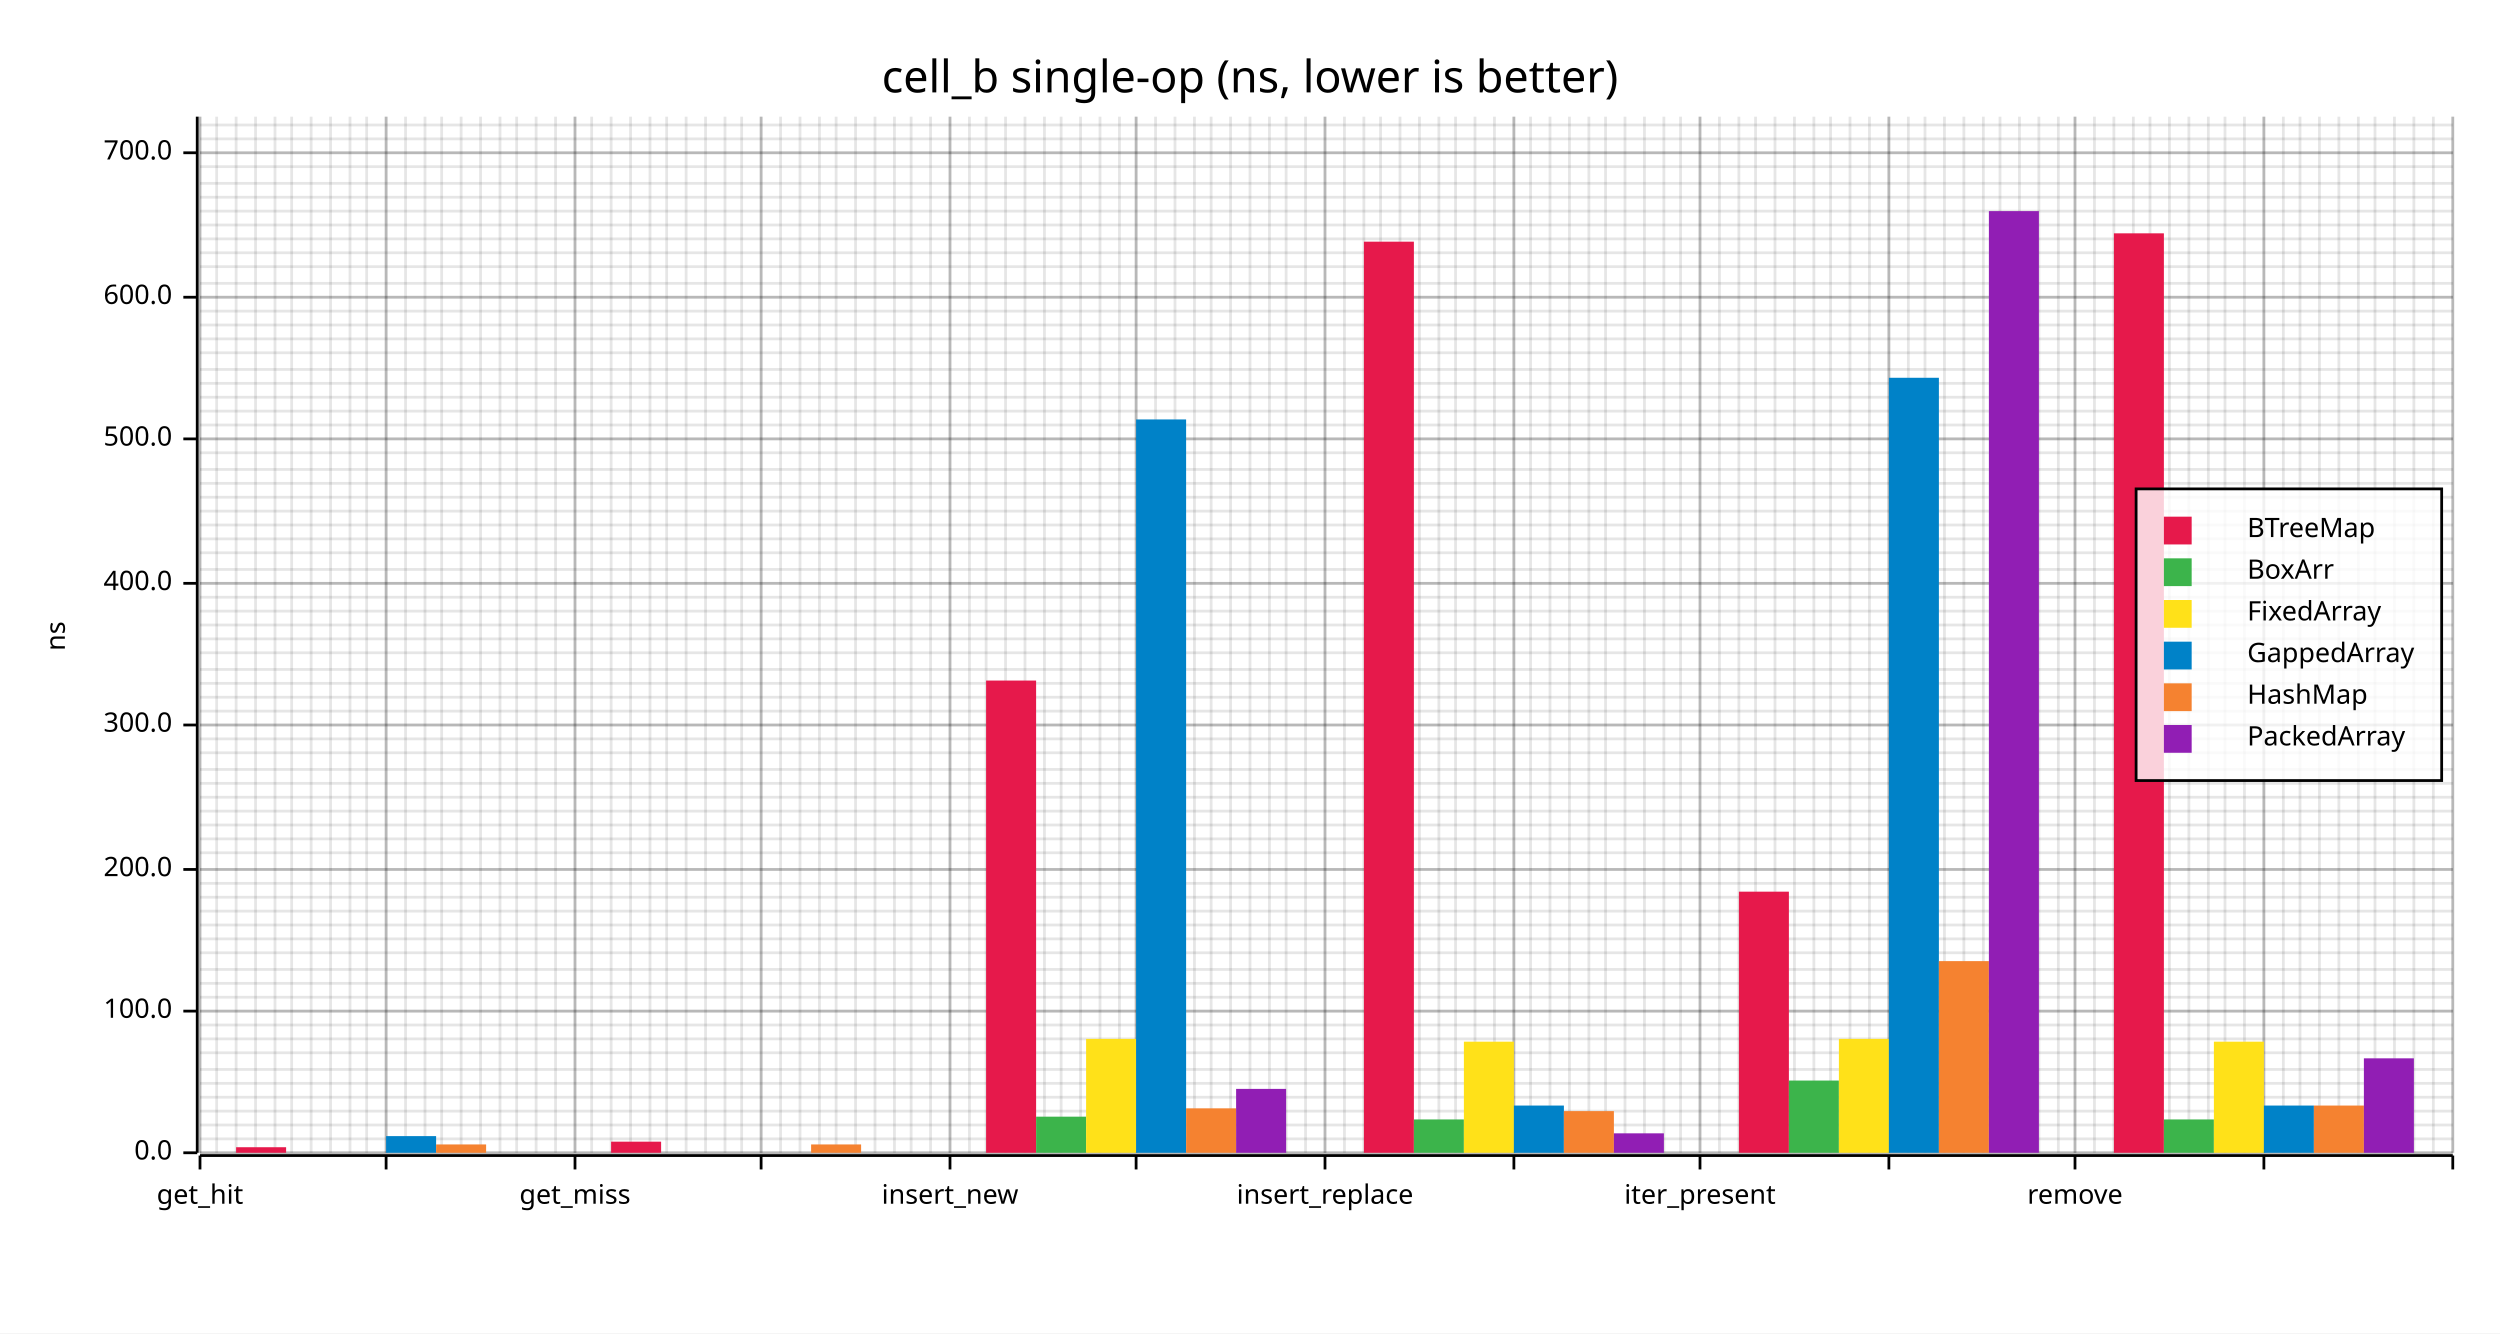
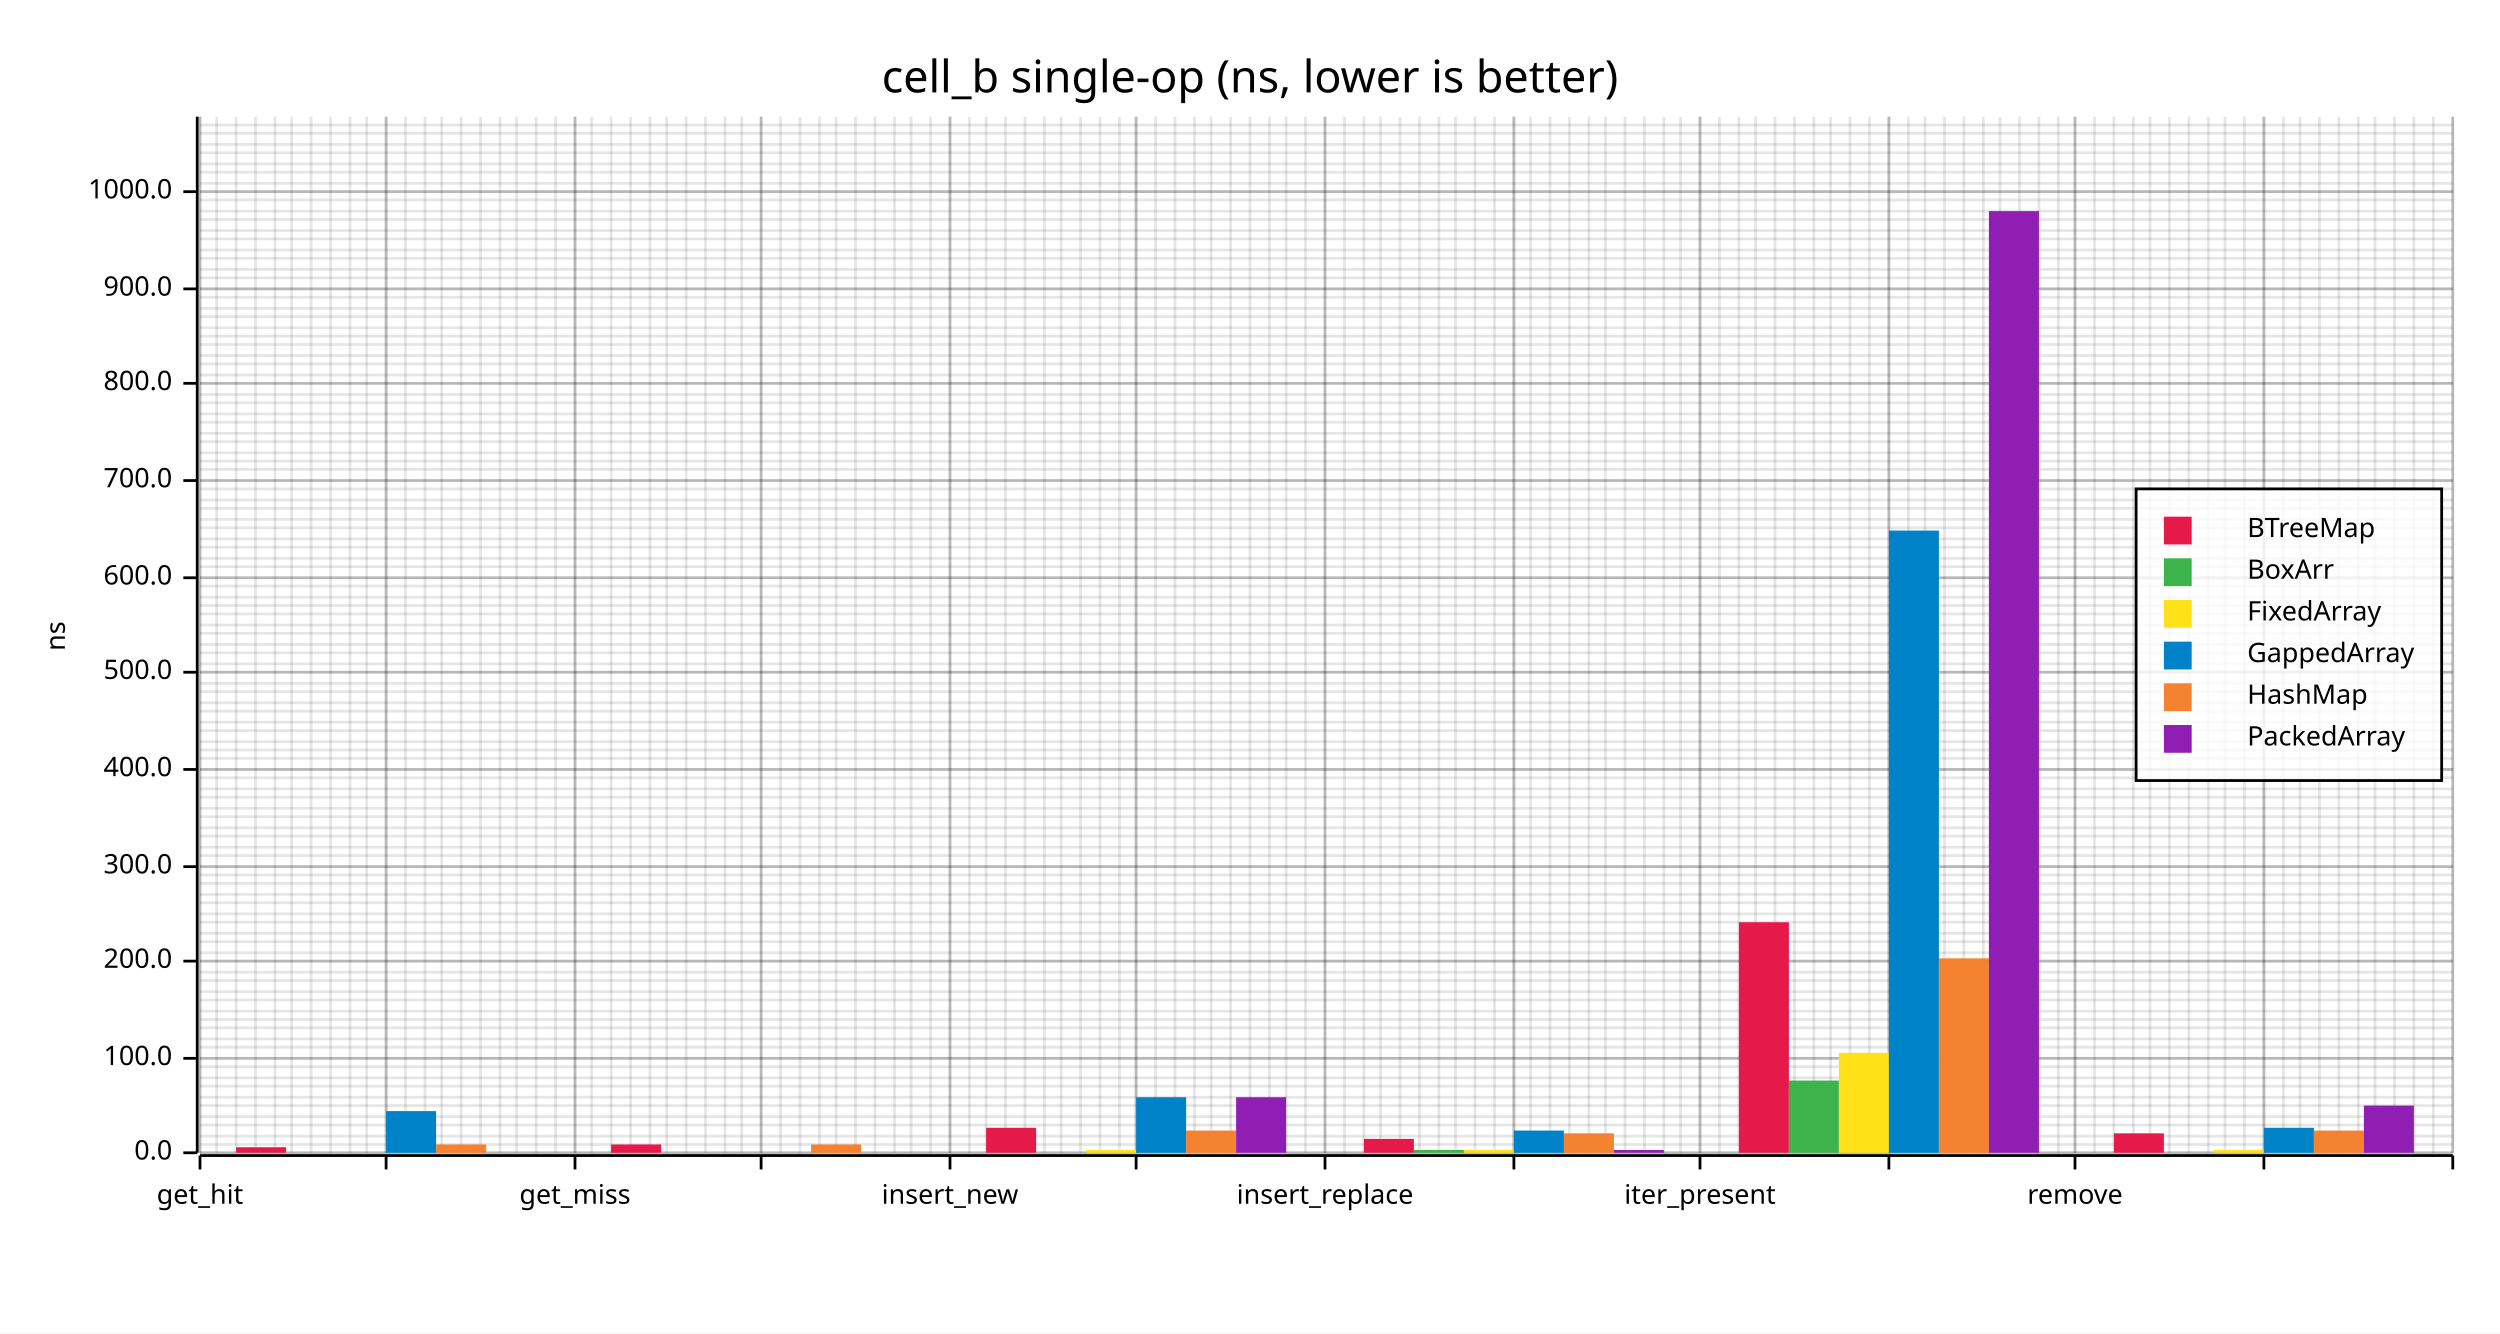
<svg xmlns="http://www.w3.org/2000/svg" width="900" height="480" viewBox="0 0 900 480">
  <rect x="0" y="0" width="900" height="480" opacity="1" fill="#FFFFFF" stroke="none" />
  <text x="450" y="21" dy="0.76em" text-anchor="middle" font-family="sans-serif" font-size="16.129" opacity="1" fill="#000000">
cell_b single-op (ns, lower is better)
</text>
  <line opacity="0.1" stroke="#000000" stroke-width="1" x1="72" y1="415" x2="72" y2="42" />
  <line opacity="0.1" stroke="#000000" stroke-width="1" x1="78" y1="415" x2="78" y2="42" />
  <line opacity="0.1" stroke="#000000" stroke-width="1" x1="85" y1="415" x2="85" y2="42" />
  <line opacity="0.1" stroke="#000000" stroke-width="1" x1="92" y1="415" x2="92" y2="42" />
  <line opacity="0.1" stroke="#000000" stroke-width="1" x1="99" y1="415" x2="99" y2="42" />
  <line opacity="0.1" stroke="#000000" stroke-width="1" x1="105" y1="415" x2="105" y2="42" />
  <line opacity="0.1" stroke="#000000" stroke-width="1" x1="112" y1="415" x2="112" y2="42" />
  <line opacity="0.1" stroke="#000000" stroke-width="1" x1="119" y1="415" x2="119" y2="42" />
  <line opacity="0.1" stroke="#000000" stroke-width="1" x1="126" y1="415" x2="126" y2="42" />
  <line opacity="0.1" stroke="#000000" stroke-width="1" x1="132" y1="415" x2="132" y2="42" />
  <line opacity="0.1" stroke="#000000" stroke-width="1" x1="139" y1="415" x2="139" y2="42" />
  <line opacity="0.1" stroke="#000000" stroke-width="1" x1="146" y1="415" x2="146" y2="42" />
  <line opacity="0.1" stroke="#000000" stroke-width="1" x1="153" y1="415" x2="153" y2="42" />
  <line opacity="0.1" stroke="#000000" stroke-width="1" x1="159" y1="415" x2="159" y2="42" />
  <line opacity="0.1" stroke="#000000" stroke-width="1" x1="166" y1="415" x2="166" y2="42" />
  <line opacity="0.1" stroke="#000000" stroke-width="1" x1="173" y1="415" x2="173" y2="42" />
  <line opacity="0.1" stroke="#000000" stroke-width="1" x1="180" y1="415" x2="180" y2="42" />
  <line opacity="0.1" stroke="#000000" stroke-width="1" x1="186" y1="415" x2="186" y2="42" />
  <line opacity="0.1" stroke="#000000" stroke-width="1" x1="193" y1="415" x2="193" y2="42" />
  <line opacity="0.1" stroke="#000000" stroke-width="1" x1="200" y1="415" x2="200" y2="42" />
  <line opacity="0.1" stroke="#000000" stroke-width="1" x1="207" y1="415" x2="207" y2="42" />
  <line opacity="0.1" stroke="#000000" stroke-width="1" x1="213" y1="415" x2="213" y2="42" />
  <line opacity="0.1" stroke="#000000" stroke-width="1" x1="220" y1="415" x2="220" y2="42" />
  <line opacity="0.1" stroke="#000000" stroke-width="1" x1="227" y1="415" x2="227" y2="42" />
  <line opacity="0.1" stroke="#000000" stroke-width="1" x1="234" y1="415" x2="234" y2="42" />
  <line opacity="0.1" stroke="#000000" stroke-width="1" x1="240" y1="415" x2="240" y2="42" />
  <line opacity="0.1" stroke="#000000" stroke-width="1" x1="247" y1="415" x2="247" y2="42" />
  <line opacity="0.1" stroke="#000000" stroke-width="1" x1="254" y1="415" x2="254" y2="42" />
  <line opacity="0.1" stroke="#000000" stroke-width="1" x1="261" y1="415" x2="261" y2="42" />
  <line opacity="0.1" stroke="#000000" stroke-width="1" x1="267" y1="415" x2="267" y2="42" />
  <line opacity="0.1" stroke="#000000" stroke-width="1" x1="274" y1="415" x2="274" y2="42" />
  <line opacity="0.1" stroke="#000000" stroke-width="1" x1="281" y1="415" x2="281" y2="42" />
  <line opacity="0.1" stroke="#000000" stroke-width="1" x1="288" y1="415" x2="288" y2="42" />
  <line opacity="0.1" stroke="#000000" stroke-width="1" x1="295" y1="415" x2="295" y2="42" />
  <line opacity="0.1" stroke="#000000" stroke-width="1" x1="301" y1="415" x2="301" y2="42" />
  <line opacity="0.1" stroke="#000000" stroke-width="1" x1="308" y1="415" x2="308" y2="42" />
  <line opacity="0.1" stroke="#000000" stroke-width="1" x1="315" y1="415" x2="315" y2="42" />
  <line opacity="0.1" stroke="#000000" stroke-width="1" x1="322" y1="415" x2="322" y2="42" />
  <line opacity="0.1" stroke="#000000" stroke-width="1" x1="328" y1="415" x2="328" y2="42" />
  <line opacity="0.1" stroke="#000000" stroke-width="1" x1="335" y1="415" x2="335" y2="42" />
  <line opacity="0.1" stroke="#000000" stroke-width="1" x1="342" y1="415" x2="342" y2="42" />
  <line opacity="0.1" stroke="#000000" stroke-width="1" x1="349" y1="415" x2="349" y2="42" />
  <line opacity="0.1" stroke="#000000" stroke-width="1" x1="355" y1="415" x2="355" y2="42" />
  <line opacity="0.1" stroke="#000000" stroke-width="1" x1="362" y1="415" x2="362" y2="42" />
  <line opacity="0.1" stroke="#000000" stroke-width="1" x1="369" y1="415" x2="369" y2="42" />
  <line opacity="0.1" stroke="#000000" stroke-width="1" x1="376" y1="415" x2="376" y2="42" />
  <line opacity="0.1" stroke="#000000" stroke-width="1" x1="382" y1="415" x2="382" y2="42" />
  <line opacity="0.1" stroke="#000000" stroke-width="1" x1="389" y1="415" x2="389" y2="42" />
  <line opacity="0.1" stroke="#000000" stroke-width="1" x1="396" y1="415" x2="396" y2="42" />
  <line opacity="0.1" stroke="#000000" stroke-width="1" x1="403" y1="415" x2="403" y2="42" />
  <line opacity="0.1" stroke="#000000" stroke-width="1" x1="409" y1="415" x2="409" y2="42" />
  <line opacity="0.1" stroke="#000000" stroke-width="1" x1="416" y1="415" x2="416" y2="42" />
  <line opacity="0.1" stroke="#000000" stroke-width="1" x1="423" y1="415" x2="423" y2="42" />
  <line opacity="0.1" stroke="#000000" stroke-width="1" x1="430" y1="415" x2="430" y2="42" />
  <line opacity="0.1" stroke="#000000" stroke-width="1" x1="436" y1="415" x2="436" y2="42" />
  <line opacity="0.1" stroke="#000000" stroke-width="1" x1="443" y1="415" x2="443" y2="42" />
  <line opacity="0.1" stroke="#000000" stroke-width="1" x1="450" y1="415" x2="450" y2="42" />
  <line opacity="0.1" stroke="#000000" stroke-width="1" x1="457" y1="415" x2="457" y2="42" />
  <line opacity="0.1" stroke="#000000" stroke-width="1" x1="463" y1="415" x2="463" y2="42" />
  <line opacity="0.1" stroke="#000000" stroke-width="1" x1="470" y1="415" x2="470" y2="42" />
  <line opacity="0.1" stroke="#000000" stroke-width="1" x1="477" y1="415" x2="477" y2="42" />
  <line opacity="0.1" stroke="#000000" stroke-width="1" x1="484" y1="415" x2="484" y2="42" />
  <line opacity="0.1" stroke="#000000" stroke-width="1" x1="491" y1="415" x2="491" y2="42" />
  <line opacity="0.1" stroke="#000000" stroke-width="1" x1="497" y1="415" x2="497" y2="42" />
  <line opacity="0.1" stroke="#000000" stroke-width="1" x1="504" y1="415" x2="504" y2="42" />
  <line opacity="0.1" stroke="#000000" stroke-width="1" x1="511" y1="415" x2="511" y2="42" />
  <line opacity="0.1" stroke="#000000" stroke-width="1" x1="518" y1="415" x2="518" y2="42" />
  <line opacity="0.1" stroke="#000000" stroke-width="1" x1="524" y1="415" x2="524" y2="42" />
  <line opacity="0.1" stroke="#000000" stroke-width="1" x1="531" y1="415" x2="531" y2="42" />
  <line opacity="0.1" stroke="#000000" stroke-width="1" x1="538" y1="415" x2="538" y2="42" />
  <line opacity="0.1" stroke="#000000" stroke-width="1" x1="545" y1="415" x2="545" y2="42" />
  <line opacity="0.1" stroke="#000000" stroke-width="1" x1="551" y1="415" x2="551" y2="42" />
  <line opacity="0.1" stroke="#000000" stroke-width="1" x1="558" y1="415" x2="558" y2="42" />
  <line opacity="0.1" stroke="#000000" stroke-width="1" x1="565" y1="415" x2="565" y2="42" />
  <line opacity="0.1" stroke="#000000" stroke-width="1" x1="572" y1="415" x2="572" y2="42" />
  <line opacity="0.1" stroke="#000000" stroke-width="1" x1="578" y1="415" x2="578" y2="42" />
  <line opacity="0.1" stroke="#000000" stroke-width="1" x1="585" y1="415" x2="585" y2="42" />
  <line opacity="0.1" stroke="#000000" stroke-width="1" x1="592" y1="415" x2="592" y2="42" />
  <line opacity="0.1" stroke="#000000" stroke-width="1" x1="599" y1="415" x2="599" y2="42" />
  <line opacity="0.1" stroke="#000000" stroke-width="1" x1="605" y1="415" x2="605" y2="42" />
  <line opacity="0.1" stroke="#000000" stroke-width="1" x1="612" y1="415" x2="612" y2="42" />
  <line opacity="0.1" stroke="#000000" stroke-width="1" x1="619" y1="415" x2="619" y2="42" />
  <line opacity="0.1" stroke="#000000" stroke-width="1" x1="626" y1="415" x2="626" y2="42" />
  <line opacity="0.1" stroke="#000000" stroke-width="1" x1="632" y1="415" x2="632" y2="42" />
  <line opacity="0.1" stroke="#000000" stroke-width="1" x1="639" y1="415" x2="639" y2="42" />
  <line opacity="0.1" stroke="#000000" stroke-width="1" x1="646" y1="415" x2="646" y2="42" />
  <line opacity="0.1" stroke="#000000" stroke-width="1" x1="653" y1="415" x2="653" y2="42" />
  <line opacity="0.1" stroke="#000000" stroke-width="1" x1="659" y1="415" x2="659" y2="42" />
  <line opacity="0.1" stroke="#000000" stroke-width="1" x1="666" y1="415" x2="666" y2="42" />
  <line opacity="0.1" stroke="#000000" stroke-width="1" x1="673" y1="415" x2="673" y2="42" />
  <line opacity="0.1" stroke="#000000" stroke-width="1" x1="680" y1="415" x2="680" y2="42" />
  <line opacity="0.1" stroke="#000000" stroke-width="1" x1="687" y1="415" x2="687" y2="42" />
  <line opacity="0.1" stroke="#000000" stroke-width="1" x1="693" y1="415" x2="693" y2="42" />
  <line opacity="0.1" stroke="#000000" stroke-width="1" x1="700" y1="415" x2="700" y2="42" />
  <line opacity="0.1" stroke="#000000" stroke-width="1" x1="707" y1="415" x2="707" y2="42" />
  <line opacity="0.1" stroke="#000000" stroke-width="1" x1="714" y1="415" x2="714" y2="42" />
  <line opacity="0.1" stroke="#000000" stroke-width="1" x1="720" y1="415" x2="720" y2="42" />
  <line opacity="0.1" stroke="#000000" stroke-width="1" x1="727" y1="415" x2="727" y2="42" />
  <line opacity="0.1" stroke="#000000" stroke-width="1" x1="734" y1="415" x2="734" y2="42" />
  <line opacity="0.1" stroke="#000000" stroke-width="1" x1="741" y1="415" x2="741" y2="42" />
  <line opacity="0.1" stroke="#000000" stroke-width="1" x1="747" y1="415" x2="747" y2="42" />
  <line opacity="0.1" stroke="#000000" stroke-width="1" x1="754" y1="415" x2="754" y2="42" />
  <line opacity="0.1" stroke="#000000" stroke-width="1" x1="761" y1="415" x2="761" y2="42" />
  <line opacity="0.1" stroke="#000000" stroke-width="1" x1="768" y1="415" x2="768" y2="42" />
  <line opacity="0.1" stroke="#000000" stroke-width="1" x1="774" y1="415" x2="774" y2="42" />
  <line opacity="0.1" stroke="#000000" stroke-width="1" x1="781" y1="415" x2="781" y2="42" />
  <line opacity="0.1" stroke="#000000" stroke-width="1" x1="788" y1="415" x2="788" y2="42" />
  <line opacity="0.1" stroke="#000000" stroke-width="1" x1="795" y1="415" x2="795" y2="42" />
  <line opacity="0.1" stroke="#000000" stroke-width="1" x1="801" y1="415" x2="801" y2="42" />
  <line opacity="0.1" stroke="#000000" stroke-width="1" x1="808" y1="415" x2="808" y2="42" />
  <line opacity="0.1" stroke="#000000" stroke-width="1" x1="815" y1="415" x2="815" y2="42" />
  <line opacity="0.1" stroke="#000000" stroke-width="1" x1="822" y1="415" x2="822" y2="42" />
  <line opacity="0.1" stroke="#000000" stroke-width="1" x1="828" y1="415" x2="828" y2="42" />
  <line opacity="0.1" stroke="#000000" stroke-width="1" x1="835" y1="415" x2="835" y2="42" />
  <line opacity="0.1" stroke="#000000" stroke-width="1" x1="842" y1="415" x2="842" y2="42" />
  <line opacity="0.1" stroke="#000000" stroke-width="1" x1="849" y1="415" x2="849" y2="42" />
  <line opacity="0.1" stroke="#000000" stroke-width="1" x1="855" y1="415" x2="855" y2="42" />
  <line opacity="0.1" stroke="#000000" stroke-width="1" x1="862" y1="415" x2="862" y2="42" />
  <line opacity="0.1" stroke="#000000" stroke-width="1" x1="869" y1="415" x2="869" y2="42" />
  <line opacity="0.1" stroke="#000000" stroke-width="1" x1="876" y1="415" x2="876" y2="42" />
  <line opacity="0.1" stroke="#000000" stroke-width="1" x1="883" y1="415" x2="883" y2="42" />
  <line opacity="0.1" stroke="#000000" stroke-width="1" x1="72" y1="415" x2="883" y2="415" />
-   <line opacity="0.1" stroke="#000000" stroke-width="1" x1="72" y1="410" x2="883" y2="410" />
+   <line opacity="0.1" stroke="#000000" stroke-width="1" x1="72" y1="412" x2="883" y2="412" />
+   <line opacity="0.1" stroke="#000000" stroke-width="1" x1="72" y1="409" x2="883" y2="409" />
  <line opacity="0.1" stroke="#000000" stroke-width="1" x1="72" y1="405" x2="883" y2="405" />
-   <line opacity="0.1" stroke="#000000" stroke-width="1" x1="72" y1="400" x2="883" y2="400" />
+   <line opacity="0.1" stroke="#000000" stroke-width="1" x1="72" y1="402" x2="883" y2="402" />
+   <line opacity="0.1" stroke="#000000" stroke-width="1" x1="72" y1="398" x2="883" y2="398" />
  <line opacity="0.1" stroke="#000000" stroke-width="1" x1="72" y1="395" x2="883" y2="395" />
-   <line opacity="0.1" stroke="#000000" stroke-width="1" x1="72" y1="390" x2="883" y2="390" />
-   <line opacity="0.1" stroke="#000000" stroke-width="1" x1="72" y1="385" x2="883" y2="385" />
-   <line opacity="0.1" stroke="#000000" stroke-width="1" x1="72" y1="379" x2="883" y2="379" />
+   <line opacity="0.1" stroke="#000000" stroke-width="1" x1="72" y1="391" x2="883" y2="391" />
+   <line opacity="0.1" stroke="#000000" stroke-width="1" x1="72" y1="388" x2="883" y2="388" />
+   <line opacity="0.1" stroke="#000000" stroke-width="1" x1="72" y1="384" x2="883" y2="384" />
+   <line opacity="0.1" stroke="#000000" stroke-width="1" x1="72" y1="381" x2="883" y2="381" />
+   <line opacity="0.1" stroke="#000000" stroke-width="1" x1="72" y1="377" x2="883" y2="377" />
  <line opacity="0.1" stroke="#000000" stroke-width="1" x1="72" y1="374" x2="883" y2="374" />
-   <line opacity="0.1" stroke="#000000" stroke-width="1" x1="72" y1="369" x2="883" y2="369" />
+   <line opacity="0.1" stroke="#000000" stroke-width="1" x1="72" y1="370" x2="883" y2="370" />
+   <line opacity="0.1" stroke="#000000" stroke-width="1" x1="72" y1="367" x2="883" y2="367" />
  <line opacity="0.1" stroke="#000000" stroke-width="1" x1="72" y1="364" x2="883" y2="364" />
-   <line opacity="0.1" stroke="#000000" stroke-width="1" x1="72" y1="359" x2="883" y2="359" />
-   <line opacity="0.1" stroke="#000000" stroke-width="1" x1="72" y1="354" x2="883" y2="354" />
-   <line opacity="0.1" stroke="#000000" stroke-width="1" x1="72" y1="349" x2="883" y2="349" />
+   <line opacity="0.1" stroke="#000000" stroke-width="1" x1="72" y1="360" x2="883" y2="360" />
+   <line opacity="0.1" stroke="#000000" stroke-width="1" x1="72" y1="357" x2="883" y2="357" />
+   <line opacity="0.1" stroke="#000000" stroke-width="1" x1="72" y1="353" x2="883" y2="353" />
+   <line opacity="0.1" stroke="#000000" stroke-width="1" x1="72" y1="350" x2="883" y2="350" />
+   <line opacity="0.1" stroke="#000000" stroke-width="1" x1="72" y1="346" x2="883" y2="346" />
  <line opacity="0.1" stroke="#000000" stroke-width="1" x1="72" y1="343" x2="883" y2="343" />
-   <line opacity="0.1" stroke="#000000" stroke-width="1" x1="72" y1="338" x2="883" y2="338" />
-   <line opacity="0.1" stroke="#000000" stroke-width="1" x1="72" y1="333" x2="883" y2="333" />
-   <line opacity="0.1" stroke="#000000" stroke-width="1" x1="72" y1="328" x2="883" y2="328" />
-   <line opacity="0.1" stroke="#000000" stroke-width="1" x1="72" y1="323" x2="883" y2="323" />
+   <line opacity="0.1" stroke="#000000" stroke-width="1" x1="72" y1="339" x2="883" y2="339" />
+   <line opacity="0.1" stroke="#000000" stroke-width="1" x1="72" y1="336" x2="883" y2="336" />
+   <line opacity="0.1" stroke="#000000" stroke-width="1" x1="72" y1="332" x2="883" y2="332" />
+   <line opacity="0.1" stroke="#000000" stroke-width="1" x1="72" y1="329" x2="883" y2="329" />
+   <line opacity="0.1" stroke="#000000" stroke-width="1" x1="72" y1="325" x2="883" y2="325" />
+   <line opacity="0.1" stroke="#000000" stroke-width="1" x1="72" y1="322" x2="883" y2="322" />
  <line opacity="0.1" stroke="#000000" stroke-width="1" x1="72" y1="318" x2="883" y2="318" />
-   <line opacity="0.1" stroke="#000000" stroke-width="1" x1="72" y1="313" x2="883" y2="313" />
-   <line opacity="0.1" stroke="#000000" stroke-width="1" x1="72" y1="307" x2="883" y2="307" />
-   <line opacity="0.1" stroke="#000000" stroke-width="1" x1="72" y1="302" x2="883" y2="302" />
-   <line opacity="0.1" stroke="#000000" stroke-width="1" x1="72" y1="297" x2="883" y2="297" />
-   <line opacity="0.1" stroke="#000000" stroke-width="1" x1="72" y1="292" x2="883" y2="292" />
+   <line opacity="0.1" stroke="#000000" stroke-width="1" x1="72" y1="315" x2="883" y2="315" />
+   <line opacity="0.1" stroke="#000000" stroke-width="1" x1="72" y1="312" x2="883" y2="312" />
+   <line opacity="0.1" stroke="#000000" stroke-width="1" x1="72" y1="308" x2="883" y2="308" />
+   <line opacity="0.1" stroke="#000000" stroke-width="1" x1="72" y1="305" x2="883" y2="305" />
+   <line opacity="0.1" stroke="#000000" stroke-width="1" x1="72" y1="301" x2="883" y2="301" />
+   <line opacity="0.1" stroke="#000000" stroke-width="1" x1="72" y1="298" x2="883" y2="298" />
+   <line opacity="0.1" stroke="#000000" stroke-width="1" x1="72" y1="294" x2="883" y2="294" />
+   <line opacity="0.1" stroke="#000000" stroke-width="1" x1="72" y1="291" x2="883" y2="291" />
  <line opacity="0.1" stroke="#000000" stroke-width="1" x1="72" y1="287" x2="883" y2="287" />
-   <line opacity="0.1" stroke="#000000" stroke-width="1" x1="72" y1="282" x2="883" y2="282" />
+   <line opacity="0.1" stroke="#000000" stroke-width="1" x1="72" y1="284" x2="883" y2="284" />
+   <line opacity="0.1" stroke="#000000" stroke-width="1" x1="72" y1="280" x2="883" y2="280" />
  <line opacity="0.1" stroke="#000000" stroke-width="1" x1="72" y1="277" x2="883" y2="277" />
-   <line opacity="0.1" stroke="#000000" stroke-width="1" x1="72" y1="271" x2="883" y2="271" />
-   <line opacity="0.1" stroke="#000000" stroke-width="1" x1="72" y1="266" x2="883" y2="266" />
-   <line opacity="0.1" stroke="#000000" stroke-width="1" x1="72" y1="261" x2="883" y2="261" />
+   <line opacity="0.1" stroke="#000000" stroke-width="1" x1="72" y1="273" x2="883" y2="273" />
+   <line opacity="0.1" stroke="#000000" stroke-width="1" x1="72" y1="270" x2="883" y2="270" />
+   <line opacity="0.1" stroke="#000000" stroke-width="1" x1="72" y1="267" x2="883" y2="267" />
+   <line opacity="0.1" stroke="#000000" stroke-width="1" x1="72" y1="263" x2="883" y2="263" />
+   <line opacity="0.1" stroke="#000000" stroke-width="1" x1="72" y1="260" x2="883" y2="260" />
  <line opacity="0.1" stroke="#000000" stroke-width="1" x1="72" y1="256" x2="883" y2="256" />
-   <line opacity="0.1" stroke="#000000" stroke-width="1" x1="72" y1="251" x2="883" y2="251" />
+   <line opacity="0.1" stroke="#000000" stroke-width="1" x1="72" y1="253" x2="883" y2="253" />
+   <line opacity="0.1" stroke="#000000" stroke-width="1" x1="72" y1="249" x2="883" y2="249" />
  <line opacity="0.1" stroke="#000000" stroke-width="1" x1="72" y1="246" x2="883" y2="246" />
-   <line opacity="0.1" stroke="#000000" stroke-width="1" x1="72" y1="241" x2="883" y2="241" />
+   <line opacity="0.1" stroke="#000000" stroke-width="1" x1="72" y1="242" x2="883" y2="242" />
+   <line opacity="0.1" stroke="#000000" stroke-width="1" x1="72" y1="239" x2="883" y2="239" />
  <line opacity="0.1" stroke="#000000" stroke-width="1" x1="72" y1="235" x2="883" y2="235" />
-   <line opacity="0.1" stroke="#000000" stroke-width="1" x1="72" y1="230" x2="883" y2="230" />
+   <line opacity="0.1" stroke="#000000" stroke-width="1" x1="72" y1="232" x2="883" y2="232" />
+   <line opacity="0.1" stroke="#000000" stroke-width="1" x1="72" y1="228" x2="883" y2="228" />
  <line opacity="0.1" stroke="#000000" stroke-width="1" x1="72" y1="225" x2="883" y2="225" />
-   <line opacity="0.1" stroke="#000000" stroke-width="1" x1="72" y1="220" x2="883" y2="220" />
+   <line opacity="0.1" stroke="#000000" stroke-width="1" x1="72" y1="221" x2="883" y2="221" />
+   <line opacity="0.1" stroke="#000000" stroke-width="1" x1="72" y1="218" x2="883" y2="218" />
  <line opacity="0.1" stroke="#000000" stroke-width="1" x1="72" y1="215" x2="883" y2="215" />
-   <line opacity="0.1" stroke="#000000" stroke-width="1" x1="72" y1="210" x2="883" y2="210" />
-   <line opacity="0.1" stroke="#000000" stroke-width="1" x1="72" y1="205" x2="883" y2="205" />
-   <line opacity="0.1" stroke="#000000" stroke-width="1" x1="72" y1="199" x2="883" y2="199" />
+   <line opacity="0.1" stroke="#000000" stroke-width="1" x1="72" y1="211" x2="883" y2="211" />
+   <line opacity="0.1" stroke="#000000" stroke-width="1" x1="72" y1="208" x2="883" y2="208" />
+   <line opacity="0.1" stroke="#000000" stroke-width="1" x1="72" y1="204" x2="883" y2="204" />
+   <line opacity="0.1" stroke="#000000" stroke-width="1" x1="72" y1="201" x2="883" y2="201" />
+   <line opacity="0.1" stroke="#000000" stroke-width="1" x1="72" y1="197" x2="883" y2="197" />
  <line opacity="0.1" stroke="#000000" stroke-width="1" x1="72" y1="194" x2="883" y2="194" />
-   <line opacity="0.1" stroke="#000000" stroke-width="1" x1="72" y1="189" x2="883" y2="189" />
-   <line opacity="0.1" stroke="#000000" stroke-width="1" x1="72" y1="184" x2="883" y2="184" />
-   <line opacity="0.1" stroke="#000000" stroke-width="1" x1="72" y1="179" x2="883" y2="179" />
-   <line opacity="0.1" stroke="#000000" stroke-width="1" x1="72" y1="174" x2="883" y2="174" />
+   <line opacity="0.1" stroke="#000000" stroke-width="1" x1="72" y1="190" x2="883" y2="190" />
+   <line opacity="0.1" stroke="#000000" stroke-width="1" x1="72" y1="187" x2="883" y2="187" />
+   <line opacity="0.1" stroke="#000000" stroke-width="1" x1="72" y1="183" x2="883" y2="183" />
+   <line opacity="0.1" stroke="#000000" stroke-width="1" x1="72" y1="180" x2="883" y2="180" />
+   <line opacity="0.1" stroke="#000000" stroke-width="1" x1="72" y1="176" x2="883" y2="176" />
+   <line opacity="0.1" stroke="#000000" stroke-width="1" x1="72" y1="173" x2="883" y2="173" />
  <line opacity="0.1" stroke="#000000" stroke-width="1" x1="72" y1="169" x2="883" y2="169" />
+   <line opacity="0.1" stroke="#000000" stroke-width="1" x1="72" y1="166" x2="883" y2="166" />
  <line opacity="0.1" stroke="#000000" stroke-width="1" x1="72" y1="163" x2="883" y2="163" />
-   <line opacity="0.1" stroke="#000000" stroke-width="1" x1="72" y1="158" x2="883" y2="158" />
-   <line opacity="0.1" stroke="#000000" stroke-width="1" x1="72" y1="153" x2="883" y2="153" />
-   <line opacity="0.1" stroke="#000000" stroke-width="1" x1="72" y1="148" x2="883" y2="148" />
-   <line opacity="0.1" stroke="#000000" stroke-width="1" x1="72" y1="143" x2="883" y2="143" />
+   <line opacity="0.1" stroke="#000000" stroke-width="1" x1="72" y1="159" x2="883" y2="159" />
+   <line opacity="0.1" stroke="#000000" stroke-width="1" x1="72" y1="156" x2="883" y2="156" />
+   <line opacity="0.1" stroke="#000000" stroke-width="1" x1="72" y1="152" x2="883" y2="152" />
+   <line opacity="0.1" stroke="#000000" stroke-width="1" x1="72" y1="149" x2="883" y2="149" />
+   <line opacity="0.1" stroke="#000000" stroke-width="1" x1="72" y1="145" x2="883" y2="145" />
+   <line opacity="0.1" stroke="#000000" stroke-width="1" x1="72" y1="142" x2="883" y2="142" />
  <line opacity="0.1" stroke="#000000" stroke-width="1" x1="72" y1="138" x2="883" y2="138" />
-   <line opacity="0.1" stroke="#000000" stroke-width="1" x1="72" y1="133" x2="883" y2="133" />
-   <line opacity="0.1" stroke="#000000" stroke-width="1" x1="72" y1="127" x2="883" y2="127" />
-   <line opacity="0.1" stroke="#000000" stroke-width="1" x1="72" y1="122" x2="883" y2="122" />
-   <line opacity="0.1" stroke="#000000" stroke-width="1" x1="72" y1="117" x2="883" y2="117" />
-   <line opacity="0.1" stroke="#000000" stroke-width="1" x1="72" y1="112" x2="883" y2="112" />
+   <line opacity="0.1" stroke="#000000" stroke-width="1" x1="72" y1="135" x2="883" y2="135" />
+   <line opacity="0.1" stroke="#000000" stroke-width="1" x1="72" y1="131" x2="883" y2="131" />
+   <line opacity="0.1" stroke="#000000" stroke-width="1" x1="72" y1="128" x2="883" y2="128" />
+   <line opacity="0.1" stroke="#000000" stroke-width="1" x1="72" y1="124" x2="883" y2="124" />
+   <line opacity="0.1" stroke="#000000" stroke-width="1" x1="72" y1="121" x2="883" y2="121" />
+   <line opacity="0.1" stroke="#000000" stroke-width="1" x1="72" y1="118" x2="883" y2="118" />
+   <line opacity="0.1" stroke="#000000" stroke-width="1" x1="72" y1="114" x2="883" y2="114" />
+   <line opacity="0.1" stroke="#000000" stroke-width="1" x1="72" y1="111" x2="883" y2="111" />
  <line opacity="0.1" stroke="#000000" stroke-width="1" x1="72" y1="107" x2="883" y2="107" />
-   <line opacity="0.1" stroke="#000000" stroke-width="1" x1="72" y1="102" x2="883" y2="102" />
-   <line opacity="0.1" stroke="#000000" stroke-width="1" x1="72" y1="96" x2="883" y2="96" />
-   <line opacity="0.1" stroke="#000000" stroke-width="1" x1="72" y1="91" x2="883" y2="91" />
+   <line opacity="0.1" stroke="#000000" stroke-width="1" x1="72" y1="104" x2="883" y2="104" />
+   <line opacity="0.1" stroke="#000000" stroke-width="1" x1="72" y1="100" x2="883" y2="100" />
+   <line opacity="0.1" stroke="#000000" stroke-width="1" x1="72" y1="97" x2="883" y2="97" />
+   <line opacity="0.1" stroke="#000000" stroke-width="1" x1="72" y1="93" x2="883" y2="93" />
+   <line opacity="0.1" stroke="#000000" stroke-width="1" x1="72" y1="90" x2="883" y2="90" />
  <line opacity="0.1" stroke="#000000" stroke-width="1" x1="72" y1="86" x2="883" y2="86" />
-   <line opacity="0.1" stroke="#000000" stroke-width="1" x1="72" y1="81" x2="883" y2="81" />
+   <line opacity="0.1" stroke="#000000" stroke-width="1" x1="72" y1="83" x2="883" y2="83" />
+   <line opacity="0.1" stroke="#000000" stroke-width="1" x1="72" y1="79" x2="883" y2="79" />
  <line opacity="0.1" stroke="#000000" stroke-width="1" x1="72" y1="76" x2="883" y2="76" />
-   <line opacity="0.1" stroke="#000000" stroke-width="1" x1="72" y1="71" x2="883" y2="71" />
+   <line opacity="0.1" stroke="#000000" stroke-width="1" x1="72" y1="72" x2="883" y2="72" />
+   <line opacity="0.1" stroke="#000000" stroke-width="1" x1="72" y1="69" x2="883" y2="69" />
  <line opacity="0.1" stroke="#000000" stroke-width="1" x1="72" y1="66" x2="883" y2="66" />
-   <line opacity="0.1" stroke="#000000" stroke-width="1" x1="72" y1="60" x2="883" y2="60" />
+   <line opacity="0.1" stroke="#000000" stroke-width="1" x1="72" y1="62" x2="883" y2="62" />
+   <line opacity="0.1" stroke="#000000" stroke-width="1" x1="72" y1="59" x2="883" y2="59" />
  <line opacity="0.1" stroke="#000000" stroke-width="1" x1="72" y1="55" x2="883" y2="55" />
-   <line opacity="0.1" stroke="#000000" stroke-width="1" x1="72" y1="50" x2="883" y2="50" />
+   <line opacity="0.1" stroke="#000000" stroke-width="1" x1="72" y1="52" x2="883" y2="52" />
+   <line opacity="0.1" stroke="#000000" stroke-width="1" x1="72" y1="48" x2="883" y2="48" />
  <line opacity="0.1" stroke="#000000" stroke-width="1" x1="72" y1="45" x2="883" y2="45" />
  <text x="16" y="229" dy="0.76em" text-anchor="middle" font-family="sans-serif" font-size="9.677" opacity="1" fill="#000000" transform="rotate(270, 16, 229)">
ns
</text>
  <line opacity="0.2" stroke="#000000" stroke-width="1" x1="72" y1="415" x2="72" y2="42" />
  <line opacity="0.2" stroke="#000000" stroke-width="1" x1="139" y1="415" x2="139" y2="42" />
  <line opacity="0.2" stroke="#000000" stroke-width="1" x1="207" y1="415" x2="207" y2="42" />
  <line opacity="0.2" stroke="#000000" stroke-width="1" x1="274" y1="415" x2="274" y2="42" />
  <line opacity="0.2" stroke="#000000" stroke-width="1" x1="342" y1="415" x2="342" y2="42" />
  <line opacity="0.2" stroke="#000000" stroke-width="1" x1="409" y1="415" x2="409" y2="42" />
  <line opacity="0.2" stroke="#000000" stroke-width="1" x1="477" y1="415" x2="477" y2="42" />
  <line opacity="0.2" stroke="#000000" stroke-width="1" x1="545" y1="415" x2="545" y2="42" />
  <line opacity="0.2" stroke="#000000" stroke-width="1" x1="612" y1="415" x2="612" y2="42" />
  <line opacity="0.2" stroke="#000000" stroke-width="1" x1="680" y1="415" x2="680" y2="42" />
  <line opacity="0.2" stroke="#000000" stroke-width="1" x1="747" y1="415" x2="747" y2="42" />
  <line opacity="0.2" stroke="#000000" stroke-width="1" x1="815" y1="415" x2="815" y2="42" />
  <line opacity="0.2" stroke="#000000" stroke-width="1" x1="883" y1="415" x2="883" y2="42" />
  <line opacity="0.2" stroke="#000000" stroke-width="1" x1="72" y1="415" x2="883" y2="415" />
-   <line opacity="0.2" stroke="#000000" stroke-width="1" x1="72" y1="364" x2="883" y2="364" />
-   <line opacity="0.2" stroke="#000000" stroke-width="1" x1="72" y1="313" x2="883" y2="313" />
-   <line opacity="0.2" stroke="#000000" stroke-width="1" x1="72" y1="261" x2="883" y2="261" />
-   <line opacity="0.2" stroke="#000000" stroke-width="1" x1="72" y1="210" x2="883" y2="210" />
-   <line opacity="0.2" stroke="#000000" stroke-width="1" x1="72" y1="158" x2="883" y2="158" />
-   <line opacity="0.2" stroke="#000000" stroke-width="1" x1="72" y1="107" x2="883" y2="107" />
-   <line opacity="0.2" stroke="#000000" stroke-width="1" x1="72" y1="55" x2="883" y2="55" />
+   <line opacity="0.2" stroke="#000000" stroke-width="1" x1="72" y1="381" x2="883" y2="381" />
+   <line opacity="0.2" stroke="#000000" stroke-width="1" x1="72" y1="346" x2="883" y2="346" />
+   <line opacity="0.2" stroke="#000000" stroke-width="1" x1="72" y1="312" x2="883" y2="312" />
+   <line opacity="0.2" stroke="#000000" stroke-width="1" x1="72" y1="277" x2="883" y2="277" />
+   <line opacity="0.2" stroke="#000000" stroke-width="1" x1="72" y1="242" x2="883" y2="242" />
+   <line opacity="0.2" stroke="#000000" stroke-width="1" x1="72" y1="208" x2="883" y2="208" />
+   <line opacity="0.2" stroke="#000000" stroke-width="1" x1="72" y1="173" x2="883" y2="173" />
+   <line opacity="0.2" stroke="#000000" stroke-width="1" x1="72" y1="138" x2="883" y2="138" />
+   <line opacity="0.2" stroke="#000000" stroke-width="1" x1="72" y1="104" x2="883" y2="104" />
+   <line opacity="0.2" stroke="#000000" stroke-width="1" x1="72" y1="69" x2="883" y2="69" />
  <polyline fill="none" opacity="1" stroke="#000000" stroke-width="1" points="71,42 71,415 " />
  <text x="62" y="415" dy="0.5ex" text-anchor="end" font-family="sans-serif" font-size="9.677" opacity="1" fill="#000000">
0.0
</text>
  <polyline fill="none" opacity="1" stroke="#000000" stroke-width="1" points="66,415 71,415 " />
-   <text x="62" y="364" dy="0.5ex" text-anchor="end" font-family="sans-serif" font-size="9.677" opacity="1" fill="#000000">
+   <text x="62" y="381" dy="0.5ex" text-anchor="end" font-family="sans-serif" font-size="9.677" opacity="1" fill="#000000">
100.0
</text>
-   <polyline fill="none" opacity="1" stroke="#000000" stroke-width="1" points="66,364 71,364 " />
-   <text x="62" y="313" dy="0.5ex" text-anchor="end" font-family="sans-serif" font-size="9.677" opacity="1" fill="#000000">
+   <polyline fill="none" opacity="1" stroke="#000000" stroke-width="1" points="66,381 71,381 " />
+   <text x="62" y="346" dy="0.5ex" text-anchor="end" font-family="sans-serif" font-size="9.677" opacity="1" fill="#000000">
200.0
</text>
-   <polyline fill="none" opacity="1" stroke="#000000" stroke-width="1" points="66,313 71,313 " />
-   <text x="62" y="261" dy="0.5ex" text-anchor="end" font-family="sans-serif" font-size="9.677" opacity="1" fill="#000000">
+   <polyline fill="none" opacity="1" stroke="#000000" stroke-width="1" points="66,346 71,346 " />
+   <text x="62" y="312" dy="0.5ex" text-anchor="end" font-family="sans-serif" font-size="9.677" opacity="1" fill="#000000">
300.0
</text>
-   <polyline fill="none" opacity="1" stroke="#000000" stroke-width="1" points="66,261 71,261 " />
-   <text x="62" y="210" dy="0.5ex" text-anchor="end" font-family="sans-serif" font-size="9.677" opacity="1" fill="#000000">
+   <polyline fill="none" opacity="1" stroke="#000000" stroke-width="1" points="66,312 71,312 " />
+   <text x="62" y="277" dy="0.5ex" text-anchor="end" font-family="sans-serif" font-size="9.677" opacity="1" fill="#000000">
400.0
</text>
-   <polyline fill="none" opacity="1" stroke="#000000" stroke-width="1" points="66,210 71,210 " />
-   <text x="62" y="158" dy="0.5ex" text-anchor="end" font-family="sans-serif" font-size="9.677" opacity="1" fill="#000000">
+   <polyline fill="none" opacity="1" stroke="#000000" stroke-width="1" points="66,277 71,277 " />
+   <text x="62" y="242" dy="0.5ex" text-anchor="end" font-family="sans-serif" font-size="9.677" opacity="1" fill="#000000">
500.0
</text>
-   <polyline fill="none" opacity="1" stroke="#000000" stroke-width="1" points="66,158 71,158 " />
-   <text x="62" y="107" dy="0.5ex" text-anchor="end" font-family="sans-serif" font-size="9.677" opacity="1" fill="#000000">
+   <polyline fill="none" opacity="1" stroke="#000000" stroke-width="1" points="66,242 71,242 " />
+   <text x="62" y="208" dy="0.5ex" text-anchor="end" font-family="sans-serif" font-size="9.677" opacity="1" fill="#000000">
600.0
</text>
-   <polyline fill="none" opacity="1" stroke="#000000" stroke-width="1" points="66,107 71,107 " />
-   <text x="62" y="55" dy="0.5ex" text-anchor="end" font-family="sans-serif" font-size="9.677" opacity="1" fill="#000000">
+   <polyline fill="none" opacity="1" stroke="#000000" stroke-width="1" points="66,208 71,208 " />
+   <text x="62" y="173" dy="0.5ex" text-anchor="end" font-family="sans-serif" font-size="9.677" opacity="1" fill="#000000">
700.0
</text>
-   <polyline fill="none" opacity="1" stroke="#000000" stroke-width="1" points="66,55 71,55 " />
+   <polyline fill="none" opacity="1" stroke="#000000" stroke-width="1" points="66,173 71,173 " />
+   <text x="62" y="138" dy="0.5ex" text-anchor="end" font-family="sans-serif" font-size="9.677" opacity="1" fill="#000000">
+ 800.0
+ </text>
+   <polyline fill="none" opacity="1" stroke="#000000" stroke-width="1" points="66,138 71,138 " />
+   <text x="62" y="104" dy="0.5ex" text-anchor="end" font-family="sans-serif" font-size="9.677" opacity="1" fill="#000000">
+ 900.0
+ </text>
+   <polyline fill="none" opacity="1" stroke="#000000" stroke-width="1" points="66,104 71,104 " />
+   <text x="62" y="69" dy="0.5ex" text-anchor="end" font-family="sans-serif" font-size="9.677" opacity="1" fill="#000000">
+ 1000.0
+ </text>
+   <polyline fill="none" opacity="1" stroke="#000000" stroke-width="1" points="66,69 71,69 " />
  <polyline fill="none" opacity="1" stroke="#000000" stroke-width="1" points="72,416 883,416 " />
  <text x="72" y="426" dy="0.76em" text-anchor="middle" font-family="sans-serif" font-size="9.677" opacity="1" fill="#000000">
get_hit
</text>
  <polyline fill="none" opacity="1" stroke="#000000" stroke-width="1" points="72,416 72,421 " />
  <text x="139" y="426" dy="0.76em" text-anchor="middle" font-family="sans-serif" font-size="9.677" opacity="1" fill="#000000">

</text>
  <polyline fill="none" opacity="1" stroke="#000000" stroke-width="1" points="139,416 139,421 " />
  <text x="207" y="426" dy="0.76em" text-anchor="middle" font-family="sans-serif" font-size="9.677" opacity="1" fill="#000000">
get_miss
</text>
  <polyline fill="none" opacity="1" stroke="#000000" stroke-width="1" points="207,416 207,421 " />
  <text x="274" y="426" dy="0.76em" text-anchor="middle" font-family="sans-serif" font-size="9.677" opacity="1" fill="#000000">

</text>
  <polyline fill="none" opacity="1" stroke="#000000" stroke-width="1" points="274,416 274,421 " />
  <text x="342" y="426" dy="0.76em" text-anchor="middle" font-family="sans-serif" font-size="9.677" opacity="1" fill="#000000">
insert_new
</text>
  <polyline fill="none" opacity="1" stroke="#000000" stroke-width="1" points="342,416 342,421 " />
  <text x="409" y="426" dy="0.76em" text-anchor="middle" font-family="sans-serif" font-size="9.677" opacity="1" fill="#000000">

</text>
  <polyline fill="none" opacity="1" stroke="#000000" stroke-width="1" points="409,416 409,421 " />
  <text x="477" y="426" dy="0.76em" text-anchor="middle" font-family="sans-serif" font-size="9.677" opacity="1" fill="#000000">
insert_replace
</text>
  <polyline fill="none" opacity="1" stroke="#000000" stroke-width="1" points="477,416 477,421 " />
  <text x="545" y="426" dy="0.76em" text-anchor="middle" font-family="sans-serif" font-size="9.677" opacity="1" fill="#000000">

</text>
  <polyline fill="none" opacity="1" stroke="#000000" stroke-width="1" points="545,416 545,421 " />
  <text x="612" y="426" dy="0.76em" text-anchor="middle" font-family="sans-serif" font-size="9.677" opacity="1" fill="#000000">
iter_present
</text>
  <polyline fill="none" opacity="1" stroke="#000000" stroke-width="1" points="612,416 612,421 " />
  <text x="680" y="426" dy="0.76em" text-anchor="middle" font-family="sans-serif" font-size="9.677" opacity="1" fill="#000000">

</text>
  <polyline fill="none" opacity="1" stroke="#000000" stroke-width="1" points="680,416 680,421 " />
  <text x="747" y="426" dy="0.76em" text-anchor="middle" font-family="sans-serif" font-size="9.677" opacity="1" fill="#000000">
remove
</text>
  <polyline fill="none" opacity="1" stroke="#000000" stroke-width="1" points="747,416 747,421 " />
  <text x="815" y="426" dy="0.76em" text-anchor="middle" font-family="sans-serif" font-size="9.677" opacity="1" fill="#000000">

</text>
  <polyline fill="none" opacity="1" stroke="#000000" stroke-width="1" points="815,416 815,421 " />
  <text x="883" y="426" dy="0.76em" text-anchor="middle" font-family="sans-serif" font-size="9.677" opacity="1" fill="#000000">

</text>
  <polyline fill="none" opacity="1" stroke="#000000" stroke-width="1" points="883,416 883,421 " />
  <rect x="85" y="413" width="18" height="2" opacity="1" fill="#E6194B" stroke="none" />
-   <rect x="220" y="411" width="18" height="4" opacity="1" fill="#E6194B" stroke="none" />
-   <rect x="355" y="245" width="18" height="170" opacity="1" fill="#E6194B" stroke="none" />
-   <rect x="491" y="87" width="18" height="328" opacity="1" fill="#E6194B" stroke="none" />
-   <rect x="626" y="321" width="18" height="94" opacity="1" fill="#E6194B" stroke="none" />
-   <rect x="761" y="84" width="18" height="331" opacity="1" fill="#E6194B" stroke="none" />
+   <rect x="220" y="412" width="18" height="3" opacity="1" fill="#E6194B" stroke="none" />
+   <rect x="355" y="406" width="18" height="9" opacity="1" fill="#E6194B" stroke="none" />
+   <rect x="491" y="410" width="18" height="5" opacity="1" fill="#E6194B" stroke="none" />
+   <rect x="626" y="332" width="18" height="83" opacity="1" fill="#E6194B" stroke="none" />
+   <rect x="761" y="408" width="18" height="7" opacity="1" fill="#E6194B" stroke="none" />
  <rect x="103" y="415" width="18" height="0" opacity="1" fill="#3CB44B" stroke="none" />
  <rect x="238" y="415" width="18" height="0" opacity="1" fill="#3CB44B" stroke="none" />
-   <rect x="373" y="402" width="18" height="13" opacity="1" fill="#3CB44B" stroke="none" />
-   <rect x="509" y="403" width="18" height="12" opacity="1" fill="#3CB44B" stroke="none" />
+   <rect x="373" y="415" width="18" height="0" opacity="1" fill="#3CB44B" stroke="none" />
+   <rect x="509" y="414" width="18" height="1" opacity="1" fill="#3CB44B" stroke="none" />
  <rect x="644" y="389" width="18" height="26" opacity="1" fill="#3CB44B" stroke="none" />
-   <rect x="779" y="403" width="18" height="12" opacity="1" fill="#3CB44B" stroke="none" />
+   <rect x="779" y="415" width="18" height="0" opacity="1" fill="#3CB44B" stroke="none" />
  <rect x="121" y="415" width="18" height="0" opacity="1" fill="#FFE119" stroke="none" />
  <rect x="256" y="415" width="18" height="0" opacity="1" fill="#FFE119" stroke="none" />
-   <rect x="391" y="374" width="18" height="41" opacity="1" fill="#FFE119" stroke="none" />
-   <rect x="527" y="375" width="18" height="40" opacity="1" fill="#FFE119" stroke="none" />
-   <rect x="662" y="374" width="18" height="41" opacity="1" fill="#FFE119" stroke="none" />
-   <rect x="797" y="375" width="18" height="40" opacity="1" fill="#FFE119" stroke="none" />
-   <rect x="139" y="409" width="18" height="6" opacity="1" fill="#0082C8" stroke="none" />
+   <rect x="391" y="414" width="18" height="1" opacity="1" fill="#FFE119" stroke="none" />
+   <rect x="527" y="414" width="18" height="1" opacity="1" fill="#FFE119" stroke="none" />
+   <rect x="662" y="379" width="18" height="36" opacity="1" fill="#FFE119" stroke="none" />
+   <rect x="797" y="414" width="18" height="1" opacity="1" fill="#FFE119" stroke="none" />
+   <rect x="139" y="400" width="18" height="15" opacity="1" fill="#0082C8" stroke="none" />
  <rect x="274" y="415" width="18" height="0" opacity="1" fill="#0082C8" stroke="none" />
-   <rect x="409" y="151" width="18" height="264" opacity="1" fill="#0082C8" stroke="none" />
-   <rect x="545" y="398" width="18" height="17" opacity="1" fill="#0082C8" stroke="none" />
-   <rect x="680" y="136" width="18" height="279" opacity="1" fill="#0082C8" stroke="none" />
-   <rect x="815" y="398" width="18" height="17" opacity="1" fill="#0082C8" stroke="none" />
+   <rect x="409" y="395" width="18" height="20" opacity="1" fill="#0082C8" stroke="none" />
+   <rect x="545" y="407" width="18" height="8" opacity="1" fill="#0082C8" stroke="none" />
+   <rect x="680" y="191" width="18" height="224" opacity="1" fill="#0082C8" stroke="none" />
+   <rect x="815" y="406" width="18" height="9" opacity="1" fill="#0082C8" stroke="none" />
  <rect x="157" y="412" width="18" height="3" opacity="1" fill="#F58230" stroke="none" />
  <rect x="292" y="412" width="18" height="3" opacity="1" fill="#F58230" stroke="none" />
-   <rect x="427" y="399" width="18" height="16" opacity="1" fill="#F58230" stroke="none" />
-   <rect x="563" y="400" width="18" height="15" opacity="1" fill="#F58230" stroke="none" />
-   <rect x="698" y="346" width="18" height="69" opacity="1" fill="#F58230" stroke="none" />
-   <rect x="833" y="398" width="18" height="17" opacity="1" fill="#F58230" stroke="none" />
+   <rect x="427" y="407" width="18" height="8" opacity="1" fill="#F58230" stroke="none" />
+   <rect x="563" y="408" width="18" height="7" opacity="1" fill="#F58230" stroke="none" />
+   <rect x="698" y="345" width="18" height="70" opacity="1" fill="#F58230" stroke="none" />
+   <rect x="833" y="407" width="18" height="8" opacity="1" fill="#F58230" stroke="none" />
  <rect x="175" y="415" width="18" height="0" opacity="1" fill="#911EB4" stroke="none" />
  <rect x="310" y="415" width="18" height="0" opacity="1" fill="#911EB4" stroke="none" />
-   <rect x="445" y="392" width="18" height="23" opacity="1" fill="#911EB4" stroke="none" />
-   <rect x="581" y="408" width="18" height="7" opacity="1" fill="#911EB4" stroke="none" />
+   <rect x="445" y="395" width="18" height="20" opacity="1" fill="#911EB4" stroke="none" />
+   <rect x="581" y="414" width="18" height="1" opacity="1" fill="#911EB4" stroke="none" />
  <rect x="716" y="76" width="18" height="339" opacity="1" fill="#911EB4" stroke="none" />
-   <rect x="851" y="381" width="18" height="34" opacity="1" fill="#911EB4" stroke="none" />
+   <rect x="851" y="398" width="18" height="17" opacity="1" fill="#911EB4" stroke="none" />
  <rect x="769" y="176" width="110" height="105" opacity="0.8" fill="#FFFFFF" stroke="none" />
  <rect x="769" y="176" width="110" height="105" opacity="1" fill="none" stroke="#000000" />
  <text x="809" y="186" dy="0.76em" text-anchor="start" font-family="sans-serif" font-size="9.677" opacity="1" fill="#000000">
BTreeMap
</text>
  <text x="809" y="201" dy="0.76em" text-anchor="start" font-family="sans-serif" font-size="9.677" opacity="1" fill="#000000">
BoxArr
</text>
  <text x="809" y="216" dy="0.76em" text-anchor="start" font-family="sans-serif" font-size="9.677" opacity="1" fill="#000000">
FixedArray
</text>
  <text x="809" y="231" dy="0.76em" text-anchor="start" font-family="sans-serif" font-size="9.677" opacity="1" fill="#000000">
GappedArray
</text>
  <text x="809" y="246" dy="0.76em" text-anchor="start" font-family="sans-serif" font-size="9.677" opacity="1" fill="#000000">
HashMap
</text>
  <text x="809" y="261" dy="0.76em" text-anchor="start" font-family="sans-serif" font-size="9.677" opacity="1" fill="#000000">
PackedArray
</text>
  <rect x="779" y="186" width="10" height="10" opacity="1" fill="#E6194B" stroke="none" />
  <rect x="779" y="201" width="10" height="10" opacity="1" fill="#3CB44B" stroke="none" />
  <rect x="779" y="216" width="10" height="10" opacity="1" fill="#FFE119" stroke="none" />
  <rect x="779" y="231" width="10" height="10" opacity="1" fill="#0082C8" stroke="none" />
  <rect x="779" y="246" width="10" height="10" opacity="1" fill="#F58230" stroke="none" />
  <rect x="779" y="261" width="10" height="10" opacity="1" fill="#911EB4" stroke="none" />
</svg>
